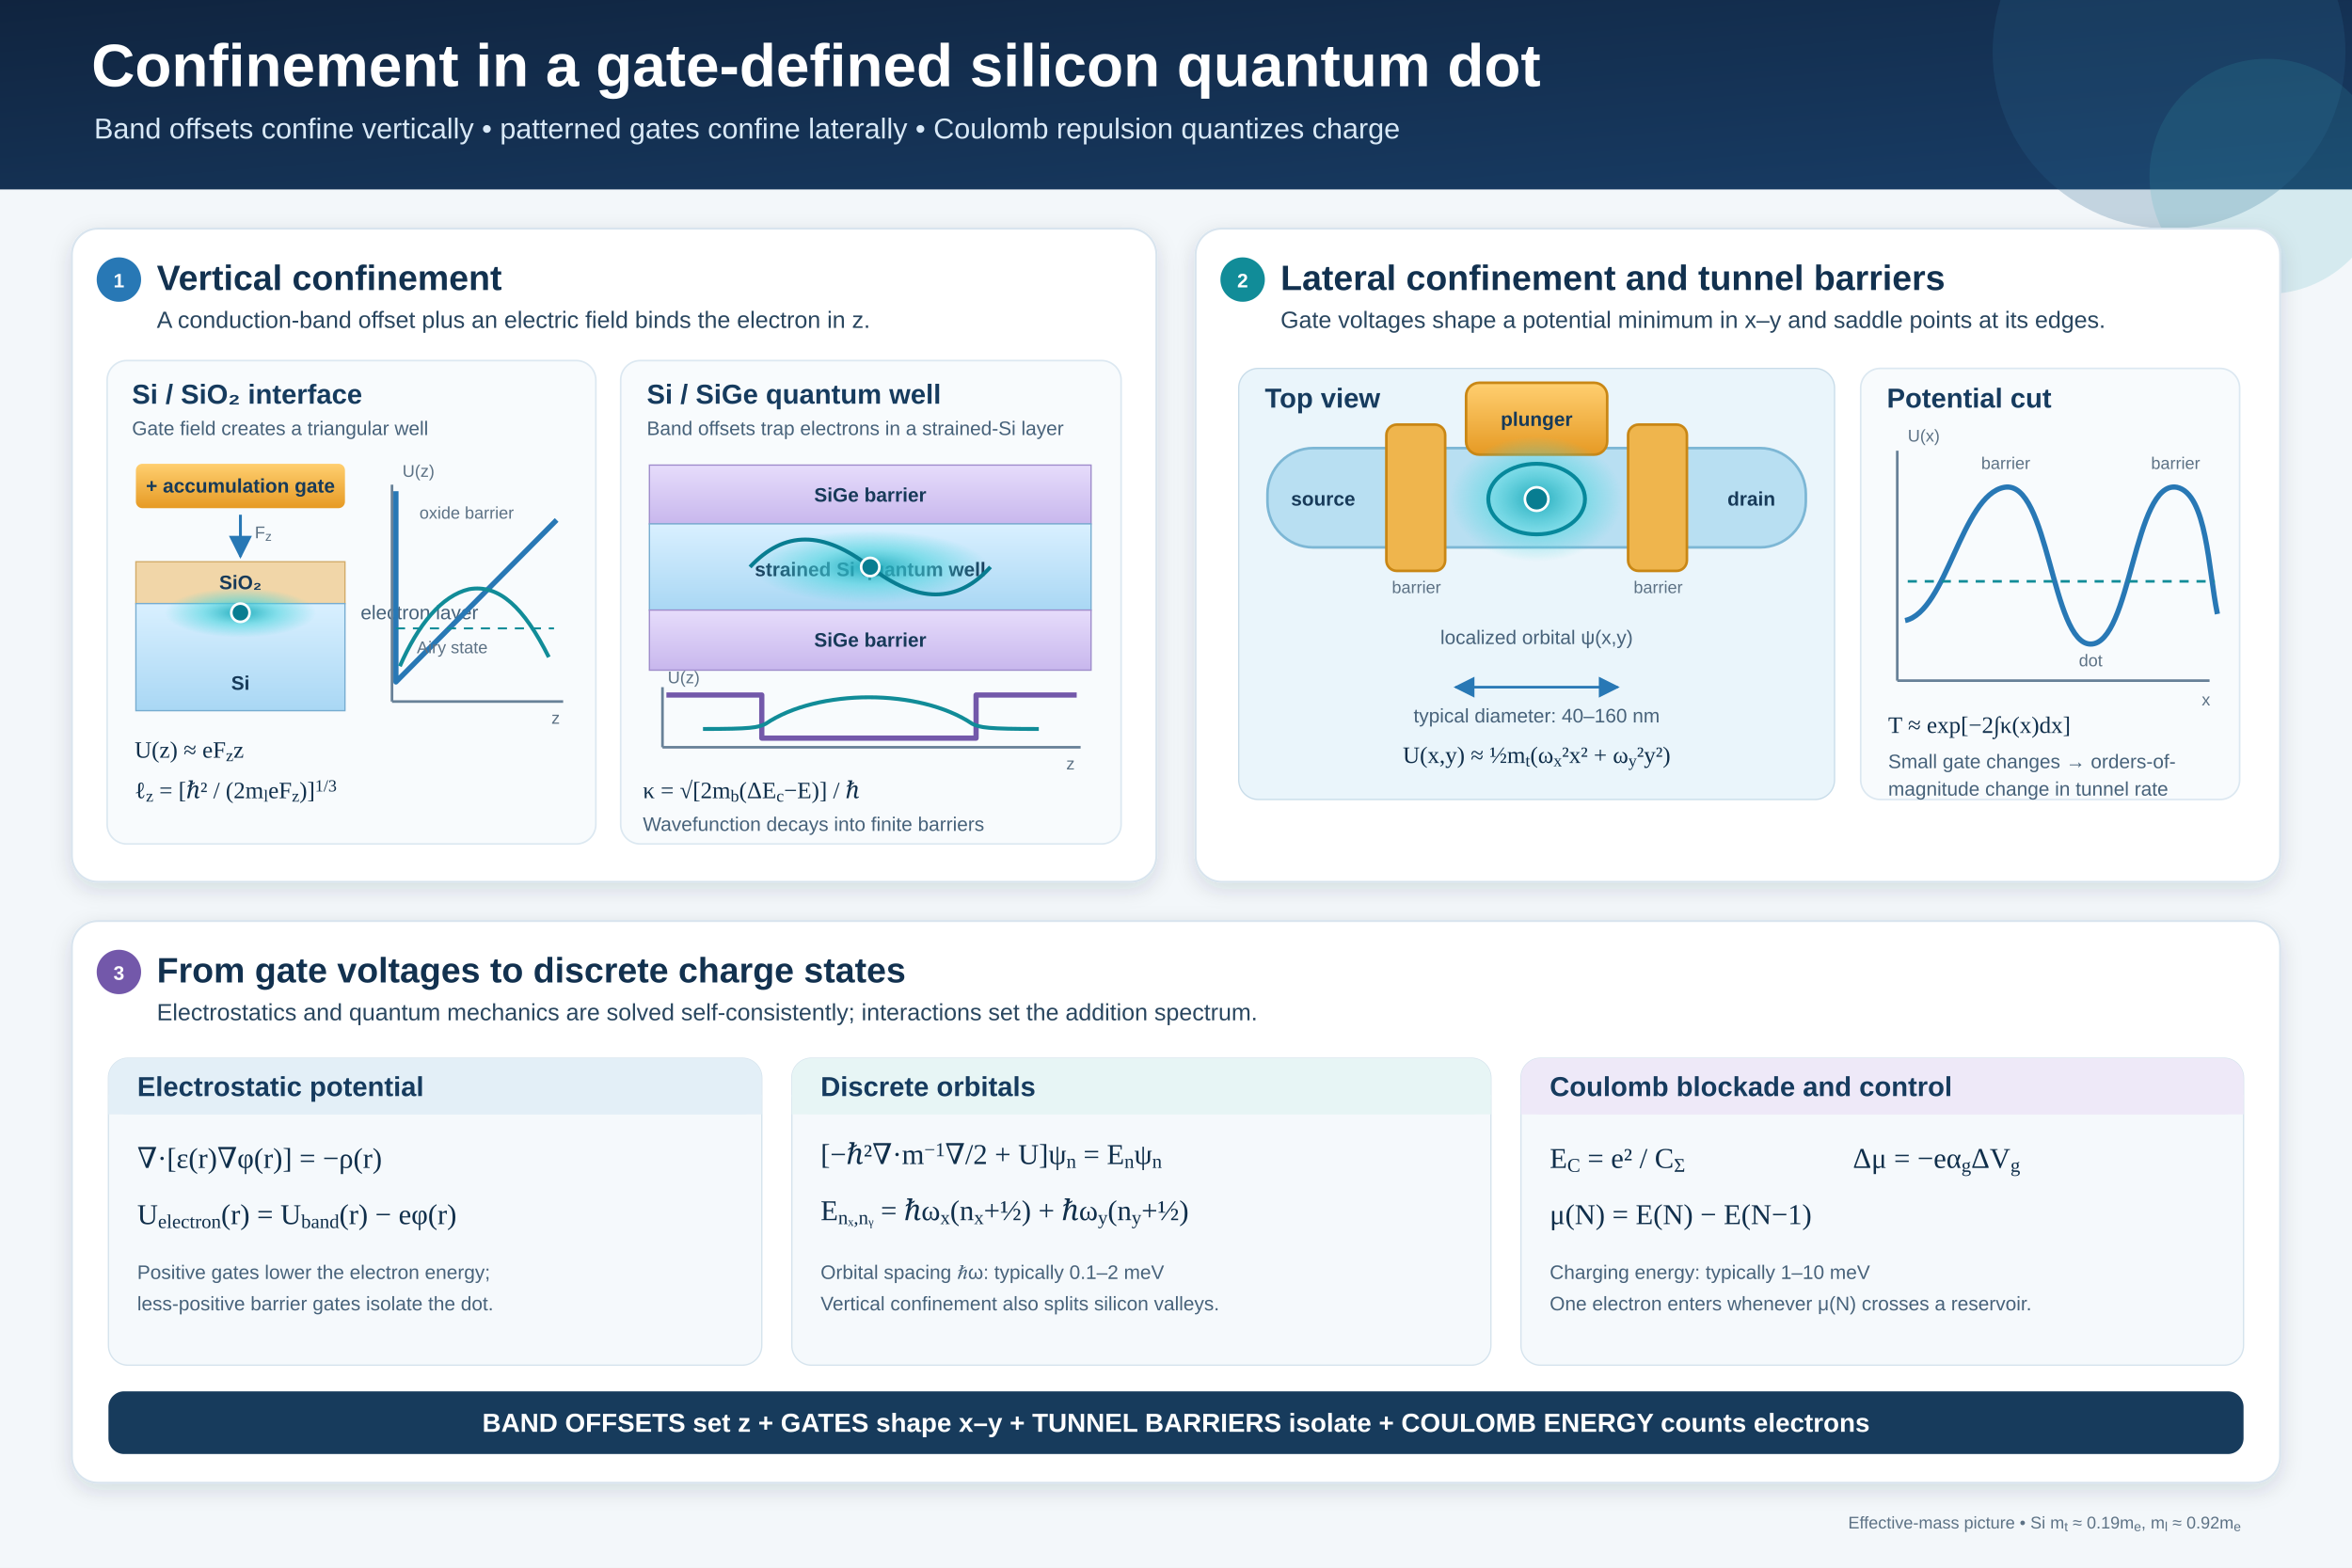
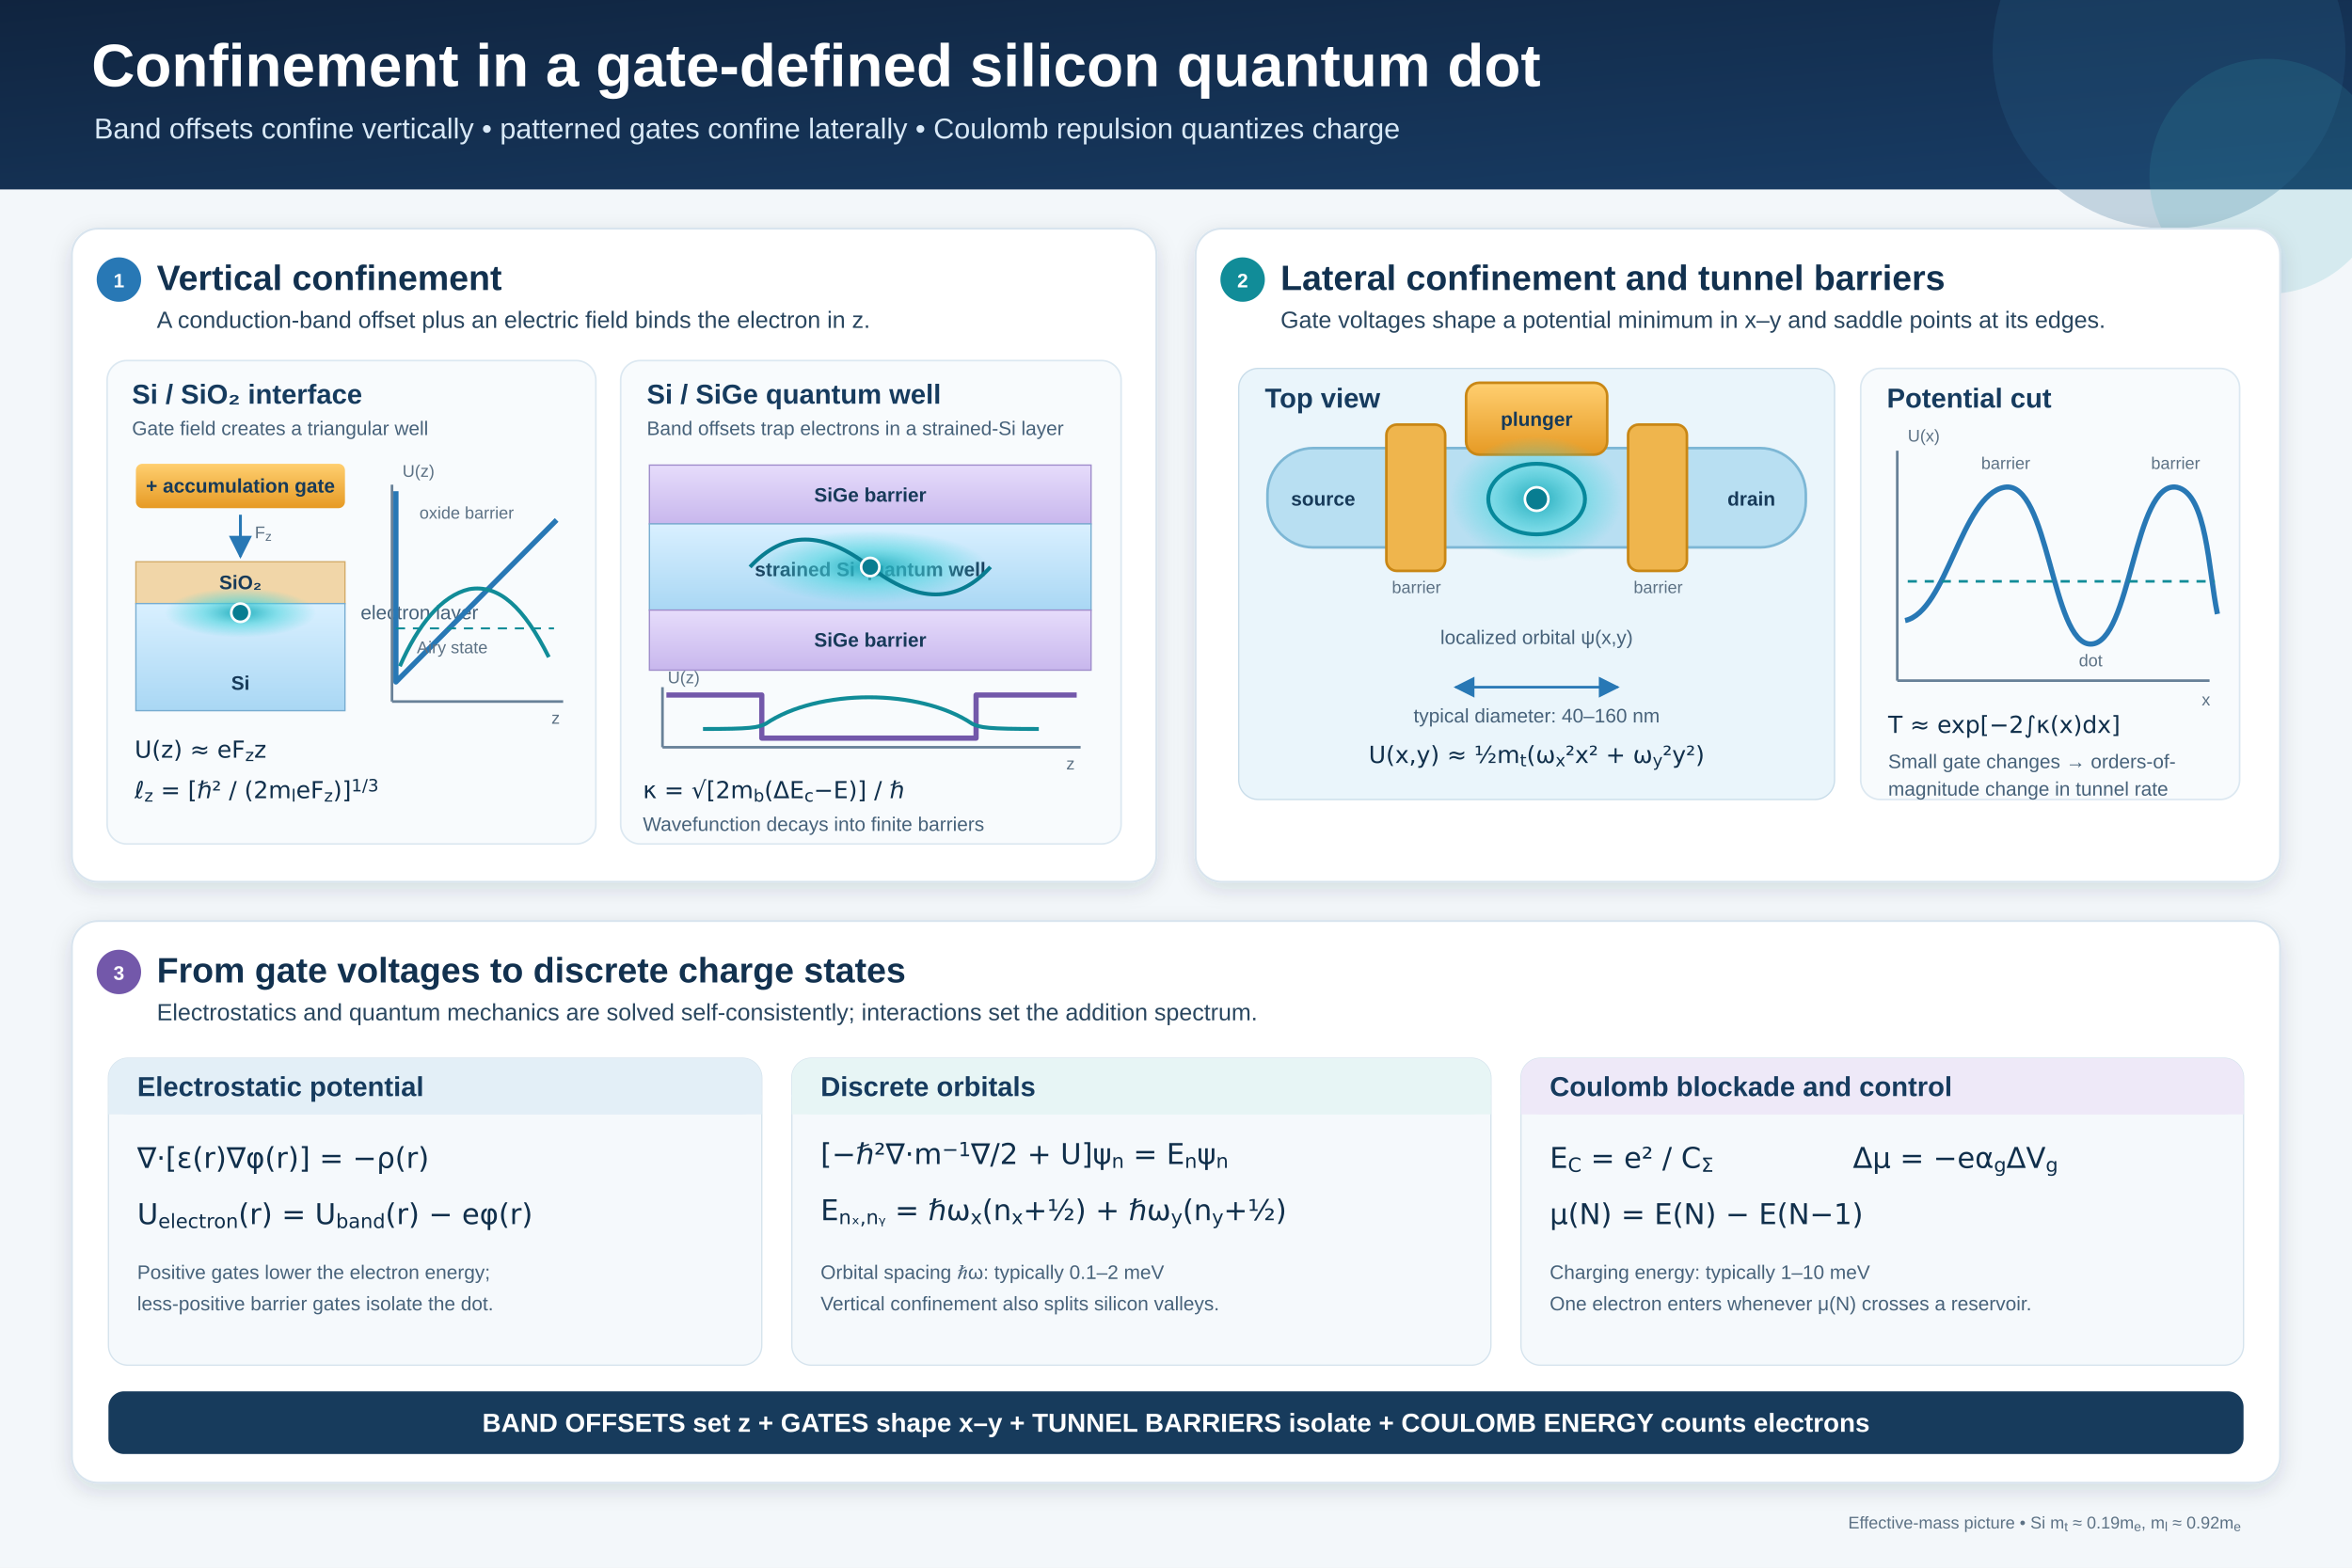
<svg xmlns="http://www.w3.org/2000/svg" width="1800" height="1200" viewBox="0 0 1800 1200" role="img" aria-labelledby="title desc">
  <defs>
    <linearGradient id="headerGradient" x1="0" y1="0" x2="1" y2="1">
      <stop offset="0" stop-color="#10243f" />
      <stop offset="1" stop-color="#183d66" />
    </linearGradient>
    <linearGradient id="siliconGradient" x1="0" y1="0" x2="0" y2="1">
      <stop offset="0" stop-color="#d9f0ff" />
      <stop offset="1" stop-color="#a9d7f4" />
    </linearGradient>
    <linearGradient id="sigeGradient" x1="0" y1="0" x2="0" y2="1">
      <stop offset="0" stop-color="#e6dcfb" />
      <stop offset="1" stop-color="#c8b7ed" />
    </linearGradient>
    <linearGradient id="gateGradient" x1="0" y1="0" x2="0" y2="1">
      <stop offset="0" stop-color="#ffcf70" />
      <stop offset="1" stop-color="#e69a24" />
    </linearGradient>
    <radialGradient id="electronGlow">
      <stop offset="0" stop-color="#1aa6b7" stop-opacity="0.95" />
      <stop offset="0.5" stop-color="#45d4dc" stop-opacity="0.55" />
      <stop offset="1" stop-color="#45d4dc" stop-opacity="0" />
    </radialGradient>
    <filter id="shadow" x="-15%" y="-15%" width="130%" height="140%">
      <feDropShadow dx="0" dy="5" stdDeviation="8" flood-color="#18324d" flood-opacity="0.14" />
    </filter>
    <filter id="softGlow" x="-100%" y="-100%" width="300%" height="300%">
      <feGaussianBlur stdDeviation="9" />
    </filter>
    <marker id="arrowBlue" viewBox="0 0 10 10" refX="9" refY="5" markerWidth="8" markerHeight="8" orient="auto-start-reverse">
      <path d="M 0 0 L 10 5 L 0 10 z" fill="#2878b5" />
    </marker>
    <marker id="arrowTeal" viewBox="0 0 10 10" refX="9" refY="5" markerWidth="8" markerHeight="8" orient="auto-start-reverse">
      <path d="M 0 0 L 10 5 L 0 10 z" fill="#118c98" />
    </marker>
    <style>
      .title { font: 700 46px Arial, Helvetica, sans-serif; fill: #ffffff; }
      .subtitle { font: 400 22px Arial, Helvetica, sans-serif; fill: #d9e9f7; }
      .panel-title { font: 700 27px Arial, Helvetica, sans-serif; fill: #12314f; }
      .section-title { font: 700 21px Arial, Helvetica, sans-serif; fill: #163b5e; }
      .body { font: 400 18px Arial, Helvetica, sans-serif; fill: #29465f; }
      .small { font: 400 15px Arial, Helvetica, sans-serif; fill: #47627a; }
      .tiny { font: 400 13px Arial, Helvetica, sans-serif; fill: #5d7285; }
      .label { font: 700 15px Arial, Helvetica, sans-serif; fill: #173a59; }
-       .eq { font: 400 22px Georgia, 'Times New Roman', serif; fill: #102f4b; }
-       .eq-small { font: 400 18px Georgia, 'Times New Roman', serif; fill: #102f4b; }
+       .eq { font: 400 22px 'DejaVu Sans', Arial, Helvetica, sans-serif; fill: #102f4b; }
+       .eq-small { font: 400 18px 'DejaVu Sans', Arial, Helvetica, sans-serif; fill: #102f4b; }
      .white-label { font: 700 15px Arial, Helvetica, sans-serif; fill: #ffffff; }
      .card { fill: #ffffff; stroke: #d8e4ee; stroke-width: 1.5; }
      .subcard { fill: #f8fbfd; stroke: #dce8f1; stroke-width: 1.25; }
      .axis { stroke: #688198; stroke-width: 2; fill: none; }
      .dash { stroke-dasharray: 7 6; }
    </style>
  </defs>
  <rect width="1800" height="1200" fill="#f3f7fa" />
  <rect width="1800" height="145" fill="url(#headerGradient)" />
  <circle cx="1660" cy="40" r="135" fill="#2a638f" opacity="0.24" />
  <circle cx="1735" cy="135" r="90" fill="#34a8b3" opacity="0.16" />
  <text x="70" y="66" class="title">Confinement in a gate-defined silicon quantum dot</text>
  <text x="72" y="106" class="subtitle">Band offsets confine vertically • patterned gates confine laterally • Coulomb repulsion quantizes charge</text>
  <rect x="55" y="175" width="830" height="500" rx="20" class="card" filter="url(#shadow)" />
  <circle cx="91" cy="214" r="17" fill="#2878b5" />
  <text x="91" y="220" text-anchor="middle" class="white-label">1</text>
  <text x="120" y="222" class="panel-title">Vertical confinement</text>
  <text x="120" y="251" class="body">A conduction-band offset plus an electric field binds the electron in z.</text>
  <rect x="82" y="276" width="374" height="370" rx="15" class="subcard" />
  <text x="101" y="309" class="section-title">Si / SiO₂ interface</text>
  <text x="101" y="333" class="small">Gate field creates a triangular well</text>
  <rect x="104" y="355" width="160" height="34" rx="5" fill="url(#gateGradient)" />
  <text x="184" y="377" text-anchor="middle" class="label">+ accumulation gate</text>
  <line x1="184" y1="394" x2="184" y2="426" stroke="#2878b5" stroke-width="2.2" marker-end="url(#arrowBlue)" />
  <text x="195" y="412" class="tiny">F<tspan baseline-shift="sub" font-size="10">z</tspan>
  </text>
  <rect x="104" y="430" width="160" height="32" fill="#f1d6a8" stroke="#d2ab68" />
  <text x="184" y="451" text-anchor="middle" class="label">SiO₂</text>
  <rect x="104" y="462" width="160" height="82" fill="url(#siliconGradient)" stroke="#77acd0" />
  <text x="184" y="528" text-anchor="middle" class="label">Si</text>
  <ellipse cx="184" cy="469" rx="58" ry="19" fill="url(#electronGlow)" />
  <circle cx="184" cy="469" r="7" fill="#087d91" stroke="#ffffff" stroke-width="2" />
  <text x="276" y="474" class="small">electron layer</text>
  <line x1="300" y1="537" x2="300" y2="371" class="axis" />
  <line x1="300" y1="537" x2="431" y2="537" class="axis" />
  <path d="M303 376 L303 522 L426 398" fill="none" stroke="#2878b5" stroke-width="4" stroke-linejoin="round" />
  <path d="M306 510 C320 478,338 456,359 451 C382 447,401 465,420 503" fill="none" stroke="#118c98" stroke-width="3" />
  <line x1="303" y1="481" x2="424" y2="481" stroke="#118c98" stroke-width="1.5" class="dash" />
  <text x="308" y="365" class="tiny">U(z)</text>
  <text x="422" y="554" class="tiny">z</text>
  <text x="321" y="397" class="tiny">oxide barrier</text>
  <text x="319" y="500" class="tiny">Airy state</text>
  <text x="103" y="580" class="eq-small">U(z) ≈ eF<tspan baseline-shift="sub" font-size="13">z</tspan>z</text>
  <text x="103" y="611" class="eq-small">ℓ<tspan baseline-shift="sub" font-size="13">z</tspan> = [ℏ² / (2m<tspan baseline-shift="sub" font-size="13">l</tspan>eF<tspan baseline-shift="sub" font-size="13">z</tspan>)]<tspan baseline-shift="super" font-size="13">1/3</tspan>
  </text>
  <rect x="475" y="276" width="383" height="370" rx="15" class="subcard" />
  <text x="495" y="309" class="section-title">Si / SiGe quantum well</text>
  <text x="495" y="333" class="small">Band offsets trap electrons in a strained-Si layer</text>
  <rect x="497" y="356" width="338" height="45" fill="url(#sigeGradient)" stroke="#9f8ccb" />
  <text x="666" y="384" text-anchor="middle" class="label">SiGe barrier</text>
  <rect x="497" y="401" width="338" height="66" fill="url(#siliconGradient)" stroke="#77acd0" />
  <text x="666" y="441" text-anchor="middle" class="label">strained Si quantum well</text>
  <rect x="497" y="467" width="338" height="46" fill="url(#sigeGradient)" stroke="#9f8ccb" />
  <text x="666" y="495" text-anchor="middle" class="label">SiGe barrier</text>
  <ellipse cx="666" cy="434" rx="90" ry="28" fill="url(#electronGlow)" />
  <path d="M574 434 C600 406,630 406,666 434 C702 462,733 462,758 434" fill="none" stroke="#087d91" stroke-width="3" />
  <circle cx="666" cy="434" r="7" fill="#087d91" stroke="#ffffff" stroke-width="2" />
  <line x1="507" y1="572" x2="507" y2="526" class="axis" />
  <line x1="507" y1="572" x2="827" y2="572" class="axis" />
  <path d="M510 532 L583 532 L583 565 L747 565 L747 532 L824 532" fill="none" stroke="#7358aa" stroke-width="4" stroke-linejoin="round" />
  <path d="M538 558 C575 558,580 557,586 554 C626 527,704 527,744 554 C750 557,756 558,795 558" fill="none" stroke="#118c98" stroke-width="3" />
  <text x="511" y="523" class="tiny">U(z)</text>
  <text x="816" y="589" class="tiny">z</text>
  <text x="492" y="611" class="eq-small">κ = √[2m<tspan baseline-shift="sub" font-size="13">b</tspan>(ΔE<tspan baseline-shift="sub" font-size="13">c</tspan>−E)] / ℏ</text>
  <text x="492" y="636" class="small">Wavefunction decays into finite barriers</text>
  <rect x="915" y="175" width="830" height="500" rx="20" class="card" filter="url(#shadow)" />
  <circle cx="951" cy="214" r="17" fill="#118c98" />
  <text x="951" y="220" text-anchor="middle" class="white-label">2</text>
  <text x="980" y="222" class="panel-title">Lateral confinement and tunnel barriers</text>
  <text x="980" y="251" class="body">Gate voltages shape a potential minimum in x–y and saddle points at its edges.</text>
  <rect x="948" y="282" width="456" height="330" rx="15" fill="#eaf5fb" stroke="#c8dce9" />
  <text x="968" y="312" class="section-title">Top view</text>
  <rect x="970" y="343" width="412" height="76" rx="35" fill="#b8dff2" stroke="#7db7d5" stroke-width="2" />
  <text x="988" y="387" class="label">source</text>
  <text x="1322" y="387" class="label">drain</text>
  <rect x="1061" y="325" width="45" height="112" rx="8" fill="#efb54d" stroke="#c98715" stroke-width="2" />
  <rect x="1246" y="325" width="45" height="112" rx="8" fill="#efb54d" stroke="#c98715" stroke-width="2" />
  <text x="1084" y="454" text-anchor="middle" class="tiny">barrier</text>
  <text x="1269" y="454" text-anchor="middle" class="tiny">barrier</text>
  <rect x="1122" y="293" width="108" height="55" rx="10" fill="url(#gateGradient)" stroke="#c98715" stroke-width="2" />
  <text x="1176" y="326" text-anchor="middle" class="label">plunger</text>
  <ellipse cx="1176" cy="382" rx="66" ry="48" fill="url(#electronGlow)" />
  <ellipse cx="1176" cy="382" rx="37" ry="27" fill="none" stroke="#07889b" stroke-width="3" />
  <circle cx="1176" cy="382" r="9" fill="#087d91" stroke="#ffffff" stroke-width="2" />
  <text x="1176" y="493" text-anchor="middle" class="small">localized orbital ψ(x,y)</text>
  <line x1="1114" y1="526" x2="1238" y2="526" stroke="#2878b5" stroke-width="2" marker-start="url(#arrowBlue)" marker-end="url(#arrowBlue)" />
  <text x="1176" y="553" text-anchor="middle" class="small">typical diameter: 40–160 nm</text>
  <text x="1176" y="584" text-anchor="middle" class="eq-small">U(x,y) ≈ ½m<tspan baseline-shift="sub" font-size="13">t</tspan>(ω<tspan baseline-shift="sub" font-size="13">x</tspan>²x² + ω<tspan baseline-shift="sub" font-size="13">y</tspan>²y²)</text>
  <rect x="1424" y="282" width="290" height="330" rx="15" class="subcard" />
  <text x="1444" y="312" class="section-title">Potential cut</text>
  <line x1="1452" y1="521" x2="1691" y2="521" class="axis" />
  <line x1="1452" y1="521" x2="1452" y2="345" class="axis" />
  <path d="M1458 475 C1490 468,1501 379,1534 373 C1568 367,1570 493,1600 493 C1631 493,1633 367,1666 373 C1689 378,1690 436,1697 470" fill="none" stroke="#2878b5" stroke-width="4" />
  <line x1="1460" y1="445" x2="1695" y2="445" stroke="#118c98" stroke-width="2" class="dash" />
  <text x="1460" y="338" class="tiny">U(x)</text>
  <text x="1685" y="540" class="tiny">x</text>
  <text x="1535" y="359" text-anchor="middle" class="tiny">barrier</text>
  <text x="1665" y="359" text-anchor="middle" class="tiny">barrier</text>
  <text x="1600" y="510" text-anchor="middle" class="tiny">dot</text>
  <text x="1445" y="561" class="eq-small">T ≈ exp[−2∫κ(x)dx]</text>
  <text x="1445" y="588" class="small">Small gate changes → orders-of-</text>
  <text x="1445" y="609" class="small">magnitude change in tunnel rate</text>
  <rect x="55" y="705" width="1690" height="430" rx="20" class="card" filter="url(#shadow)" />
  <circle cx="91" cy="744" r="17" fill="#7358aa" />
  <text x="91" y="750" text-anchor="middle" class="white-label">3</text>
  <text x="120" y="752" class="panel-title">From gate voltages to discrete charge states</text>
  <text x="120" y="781" class="body">Electrostatics and quantum mechanics are solved self-consistently; interactions set the addition spectrum.</text>
  <rect x="83" y="810" width="500" height="235" rx="15" fill="#f5f9fc" stroke="#d5e3ed" />
  <rect x="83" y="810" width="500" height="43" rx="15" fill="#e3eff7" />
  <rect x="83" y="838" width="500" height="15" fill="#e3eff7" />
  <text x="105" y="839" class="section-title">Electrostatic potential</text>
  <text x="105" y="894" class="eq">∇·[ε(r)∇φ(r)] = −ρ(r)</text>
  <text x="105" y="937" class="eq">U<tspan baseline-shift="sub" font-size="15">electron</tspan>(r) = U<tspan baseline-shift="sub" font-size="15">band</tspan>(r) − eφ(r)</text>
  <text x="105" y="979" class="small">Positive gates lower the electron energy;</text>
  <text x="105" y="1003" class="small">less-positive barrier gates isolate the dot.</text>
  <rect x="606" y="810" width="535" height="235" rx="15" fill="#f5f9fc" stroke="#d5e3ed" />
  <rect x="606" y="810" width="535" height="43" rx="15" fill="#e7f5f5" />
  <rect x="606" y="838" width="535" height="15" fill="#e7f5f5" />
  <text x="628" y="839" class="section-title">Discrete orbitals</text>
  <text x="628" y="891" class="eq">[−ℏ²∇·m<tspan baseline-shift="super" font-size="15">−1</tspan>∇/2 + U]ψ<tspan baseline-shift="sub" font-size="15">n</tspan> = E<tspan baseline-shift="sub" font-size="15">n</tspan>ψ<tspan baseline-shift="sub" font-size="15">n</tspan>
  </text>
  <text x="628" y="934" class="eq">E<tspan baseline-shift="sub" font-size="15">nₓ,nᵧ</tspan> = ℏω<tspan baseline-shift="sub" font-size="15">x</tspan>(n<tspan baseline-shift="sub" font-size="15">x</tspan>+½) + ℏω<tspan baseline-shift="sub" font-size="15">y</tspan>(n<tspan baseline-shift="sub" font-size="15">y</tspan>+½)</text>
  <text x="628" y="979" class="small">Orbital spacing ℏω: typically 0.1–2 meV</text>
  <text x="628" y="1003" class="small">Vertical confinement also splits silicon valleys.</text>
  <rect x="1164" y="810" width="553" height="235" rx="15" fill="#f5f9fc" stroke="#d5e3ed" />
  <rect x="1164" y="810" width="553" height="43" rx="15" fill="#eee9f8" />
  <rect x="1164" y="838" width="553" height="15" fill="#eee9f8" />
  <text x="1186" y="839" class="section-title">Coulomb blockade and control</text>
  <text x="1186" y="894" class="eq">E<tspan baseline-shift="sub" font-size="15">C</tspan> = e² / C<tspan baseline-shift="sub" font-size="15">Σ</tspan>
  </text>
  <text x="1418" y="894" class="eq">Δμ = −eα<tspan baseline-shift="sub" font-size="15">g</tspan>ΔV<tspan baseline-shift="sub" font-size="15">g</tspan>
  </text>
  <text x="1186" y="937" class="eq">μ(N) = E(N) − E(N−1)</text>
  <text x="1186" y="979" class="small">Charging energy: typically 1–10 meV</text>
  <text x="1186" y="1003" class="small">One electron enters whenever μ(N) crosses a reservoir.</text>
  <rect x="83" y="1065" width="1634" height="48" rx="12" fill="#173b5c" />
  <text x="900" y="1096" text-anchor="middle" font-family="Arial, Helvetica, sans-serif" font-size="20" font-weight="700" fill="#ffffff">BAND OFFSETS set z  +  GATES shape x–y  +  TUNNEL BARRIERS isolate  +  COULOMB ENERGY counts electrons</text>
  <text x="1715" y="1170" text-anchor="end" class="tiny">Effective-mass picture • Si m<tspan baseline-shift="sub" font-size="10">t</tspan> ≈ 0.19m<tspan baseline-shift="sub" font-size="10">e</tspan>, m<tspan baseline-shift="sub" font-size="10">l</tspan> ≈ 0.92m<tspan baseline-shift="sub" font-size="10">e</tspan>
  </text>
</svg>
